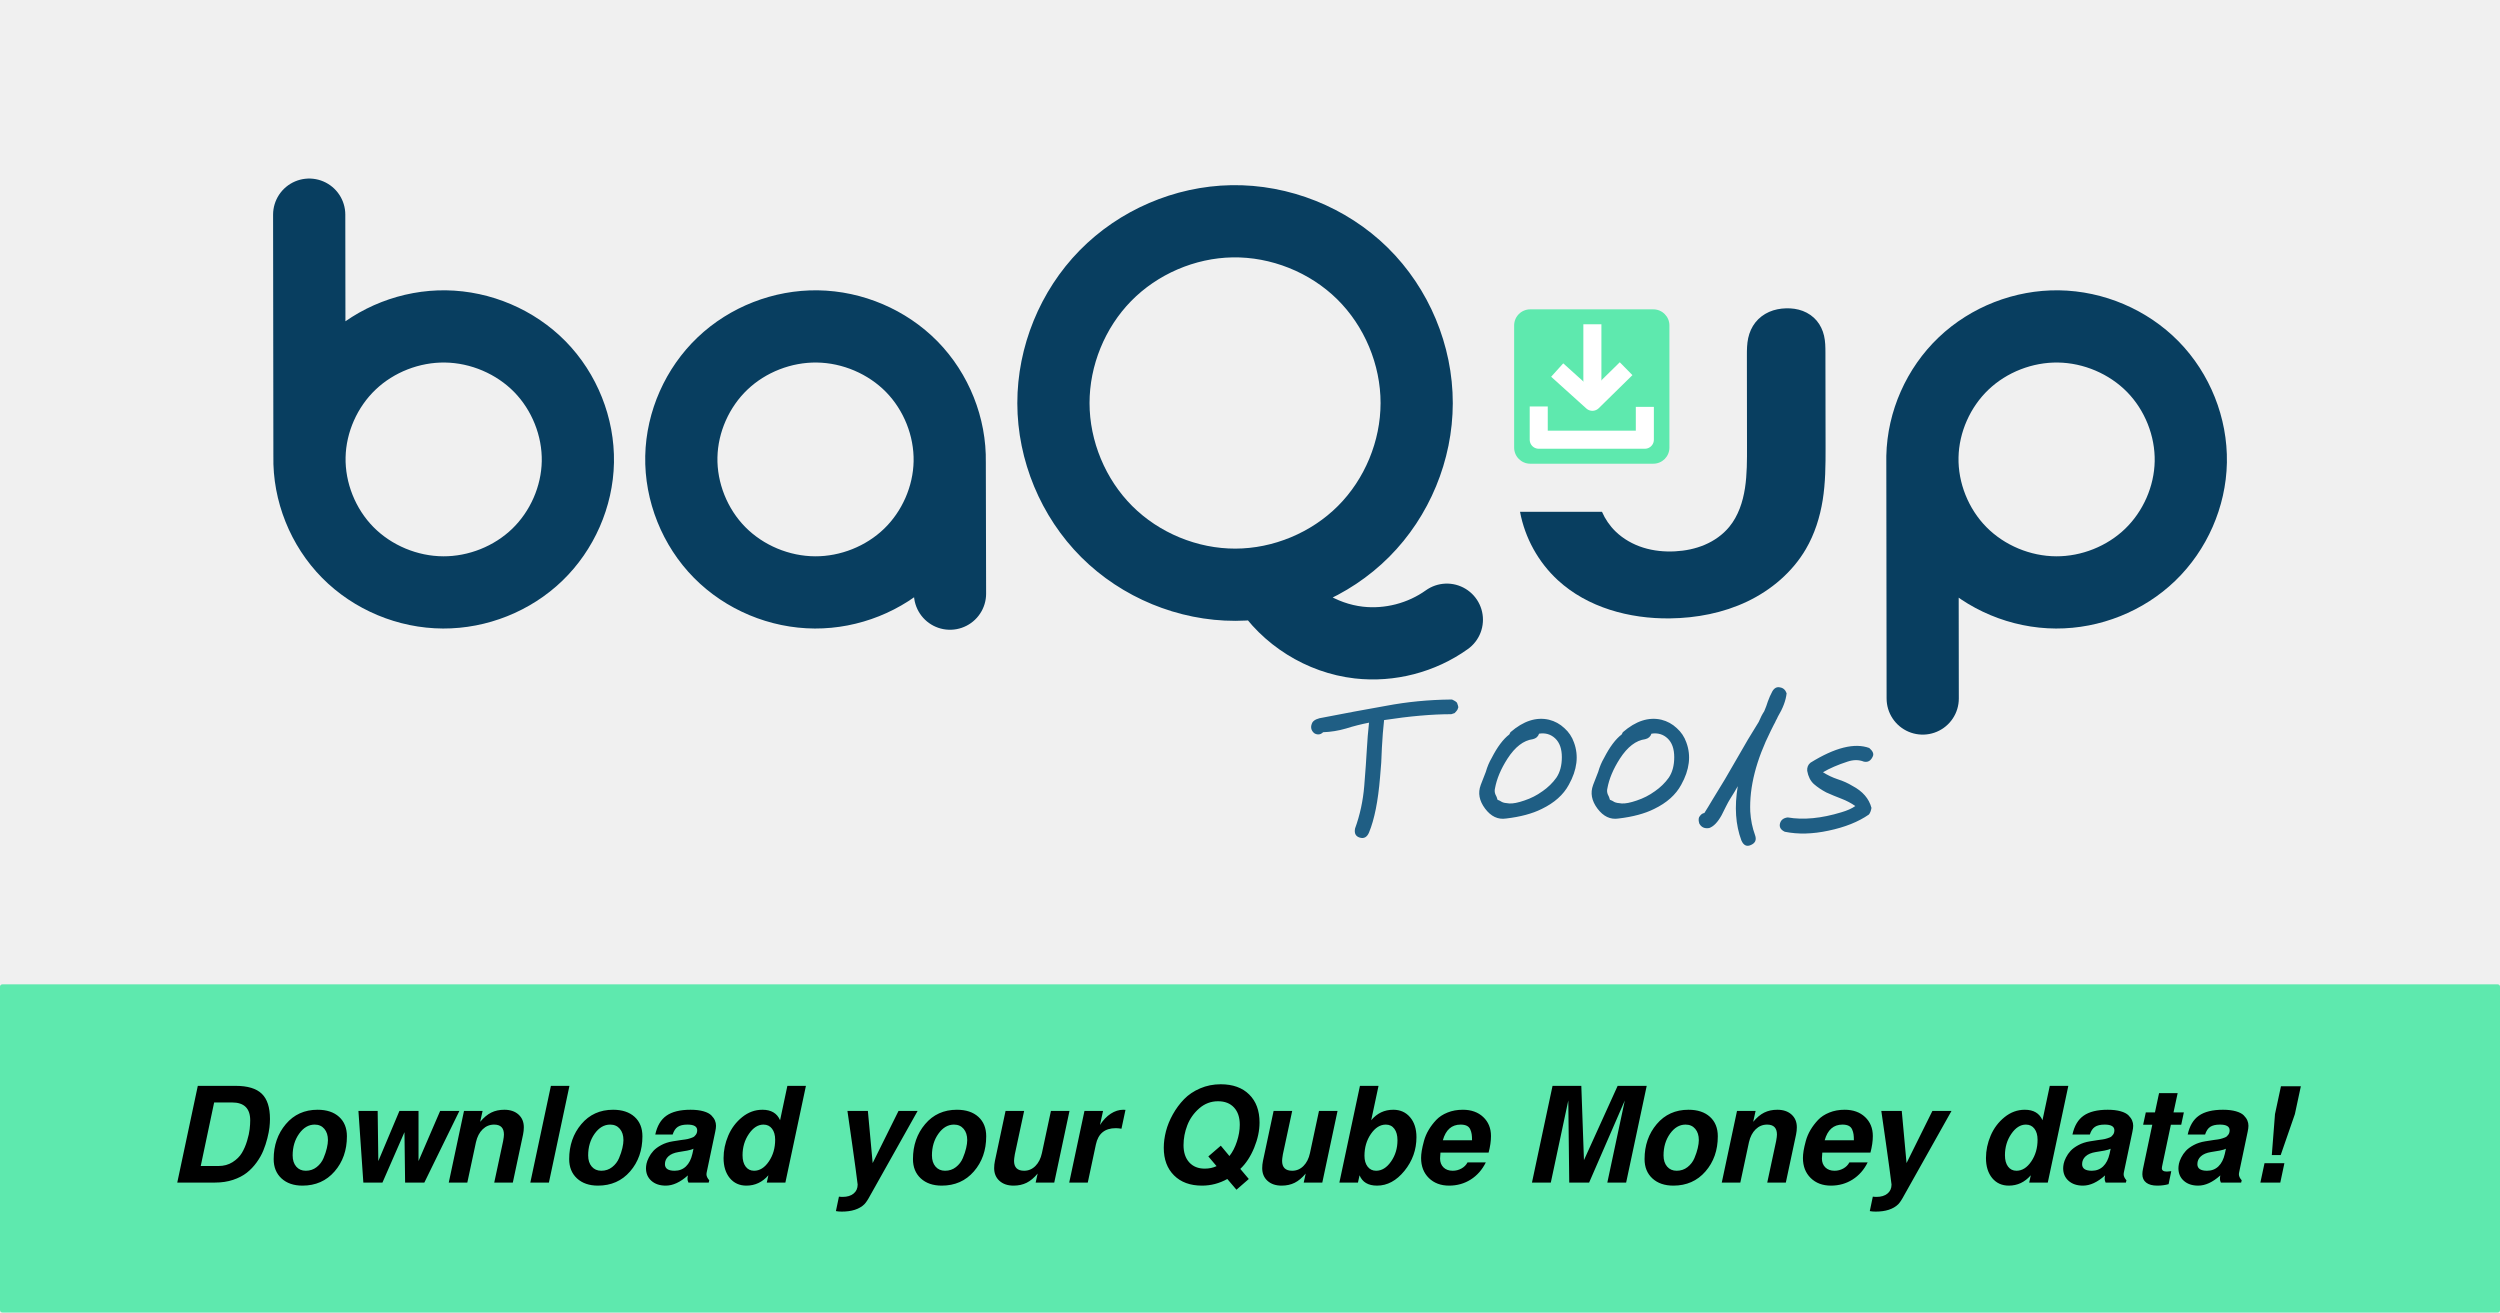
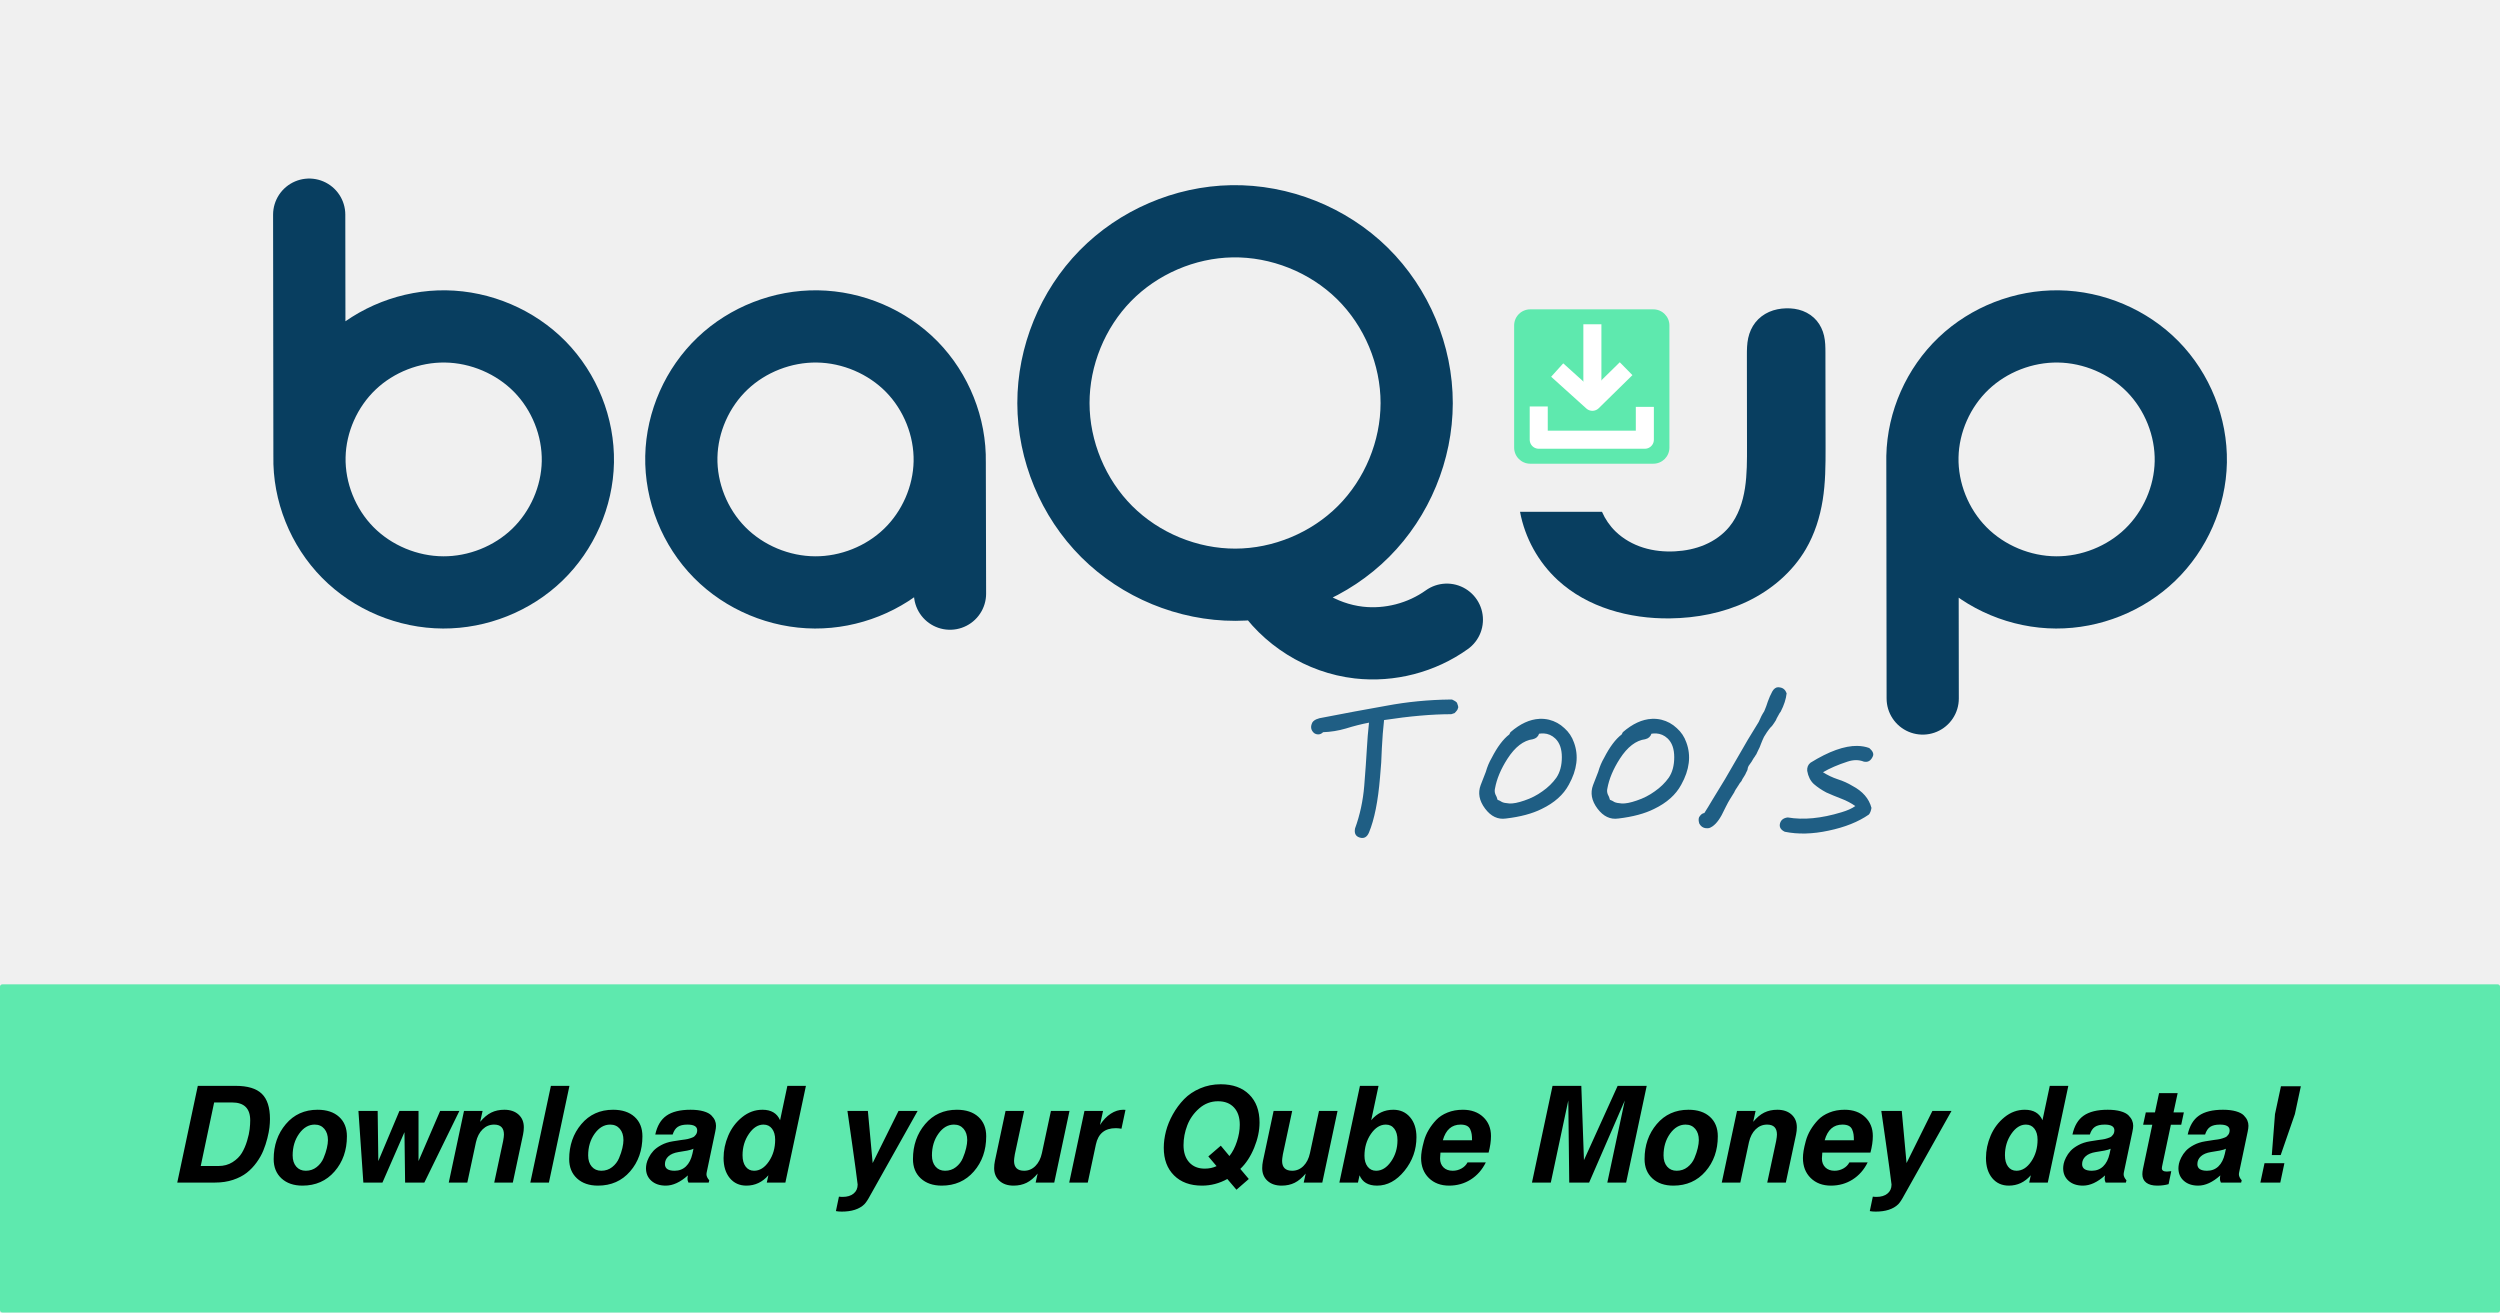
<svg xmlns="http://www.w3.org/2000/svg" width="1200" height="630" viewBox="0 0 1200 630" fill="none" version="1.1" id="svg6">
  <defs id="defs6">
    </defs>
  <text xml:space="preserve" style="font-size:20.344px;line-height:1;font-family:Karumbi;-inkscape-font-specification:Karumbi;text-align:start;writing-mode:lr-tb;direction:ltr;text-anchor:start;display:none;vector-effect:non-scaling-stroke;fill:#1f5e84;fill-opacity:1;stroke:none;stroke-width:0.673;stroke-linecap:butt;stroke-linejoin:round;stroke-dasharray:none;stroke-opacity:1;-inkscape-stroke:hairline" x="58.817" y="37.911" id="text21">
    <tspan id="tspan21" x="0" y="0" style="stroke-width:0.673">Tools</tspan>
  </text>
  <g id="g5" transform="matrix(8.666008,0,0,8.666008,111.1043,63.11859)">
    <path style="fill:none;stroke:#083e60;stroke-width:4;stroke-linecap:round;stroke-linejoin:round;stroke-dasharray:none;stroke-opacity:1" d="m 49.76,1.623 0.016,13.4 m 0,0 c -0.042,1.958 0.746,3.919 2.122,5.312 1.376,1.394 3.322,2.204 5.281,2.212 1.919,0.008 3.832,-0.753 5.213,-2.085 1.381,-1.332 2.212,-3.221 2.249,-5.14 0.037,-1.943 -0.741,-3.887 -2.101,-5.276 C 61.179,8.659 59.256,7.842 57.313,7.814 55.384,7.786 53.453,8.536 52.057,9.867 50.66,11.197 49.817,13.094 49.776,15.023 Z" id="path14" transform="translate(-45.45464,2.98296)" />
    <path style="fill:none;stroke:#083e60;stroke-width:4;stroke-linecap:round;stroke-linejoin:round;stroke-dasharray:none;stroke-opacity:1" d="m 64.641,15.323 0.016,7.292 M 49.776,15.023 c -0.042,1.958 0.746,3.919 2.122,5.312 1.376,1.394 3.322,2.204 5.281,2.212 1.919,0.008 3.832,-0.753 5.213,-2.085 1.381,-1.332 2.212,-3.221 2.249,-5.14 0.037,-1.943 -0.741,-3.887 -2.101,-5.276 C 61.179,8.659 59.256,7.842 57.313,7.814 55.384,7.786 53.453,8.536 52.057,9.867 50.66,11.197 49.817,13.094 49.776,15.023 Z" id="path15" transform="translate(-24.85801,2.98296)" />
    <path style="fill:none;stroke:#083e60;stroke-width:4;stroke-linecap:round;stroke-linejoin:round;stroke-dasharray:none;stroke-opacity:1" d="m 59.23,22.116 c 1.114,1.759 3.05,2.972 5.119,3.208 1.706,0.195 3.478,-0.266 4.874,-1.266 M 47.432,12.063 c 0.002,2.637 1.09,5.256 2.956,7.119 1.866,1.862 4.489,2.945 7.125,2.939 2.63,-0.005 5.241,-1.092 7.098,-2.954 1.858,-1.861 2.939,-4.474 2.941,-7.104 C 67.555,9.398 66.447,6.748 64.546,4.878 62.646,3.008 59.979,1.943 57.313,1.99 54.707,2.036 52.136,3.144 50.311,5.005 48.487,6.865 47.43,9.457 47.432,12.063 Z" id="path16" transform="translate(-1.904577,2.98296)" />
    <rect style="vector-effect:non-scaling-stroke;fill:#5ee9ae;fill-opacity:1;stroke:none;stroke-width:1;stroke-linecap:butt;stroke-linejoin:round;stroke-dasharray:none;stroke-opacity:1;-inkscape-stroke:hairline" id="rect19" width="8.6" height="8.55" x="71.046" y="9.851" ry="0.891" />
    <path style="vector-effect:non-scaling-stroke;fill:#083e60;fill-opacity:1;stroke:none;stroke-width:1;stroke-linecap:butt;stroke-linejoin:round;stroke-dasharray:none;stroke-opacity:1;-inkscape-stroke:hairline" d="m 31.821,18.082 c 0.177,0.407 0.434,0.78 0.752,1.089 0.427,0.415 0.96,0.715 1.529,0.894 0.568,0.179 1.171,0.238 1.765,0.207 0.565,-0.03 1.129,-0.142 1.649,-0.364 0.52,-0.222 0.997,-0.557 1.356,-0.994 0.496,-0.603 0.75,-1.372 0.869,-2.143 0.118,-0.771 0.113,-1.555 0.112,-2.336 l -0.006,-5.014 c -3.73e-4,-0.322 0.004,-0.647 0.072,-0.961 0.068,-0.315 0.201,-0.617 0.401,-0.87 0.2,-0.252 0.465,-0.451 0.76,-0.581 0.295,-0.129 0.617,-0.19 0.939,-0.198 0.314,-0.008 0.632,0.034 0.926,0.146 0.294,0.112 0.561,0.295 0.765,0.535 0.204,0.24 0.34,0.533 0.411,0.839 0.071,0.306 0.076,0.624 0.076,0.938 l 0.008,5.271 c 0.002,0.965 -0.006,1.934 -0.158,2.887 -0.152,0.953 -0.448,1.889 -0.935,2.722 -0.744,1.272 -1.917,2.268 -3.247,2.902 -1.33,0.634 -2.811,0.917 -4.284,0.935 -2.239,0.027 -4.56,-0.6 -6.207,-2.118 C 28.296,20.875 27.55,19.525 27.282,18.082 Z" id="path1" transform="translate(44.09047,2.98296)" />
    <path style="fill:none;stroke:#083e60;stroke-width:4;stroke-linecap:round;stroke-linejoin:round;stroke-dasharray:none;stroke-opacity:1" d="m 49.776,15.023 0.016,13.4 m -0.016,-13.4 c -0.042,1.958 0.746,3.919 2.122,5.312 1.376,1.394 3.322,2.204 5.281,2.212 1.919,0.008 3.832,-0.753 5.213,-2.085 1.381,-1.332 2.212,-3.221 2.249,-5.14 0.037,-1.943 -0.741,-3.887 -2.101,-5.276 C 61.179,8.659 59.256,7.842 57.313,7.814 55.384,7.786 53.453,8.536 52.057,9.867 50.66,11.197 49.817,13.094 49.776,15.023 Z" id="path19" transform="translate(43.88381,2.98296)" />
-     <path d="m 67.931,31.95 q 0,0.081 -0.183,0.264 l -0.183,0.061 q -1.587,0 -3.723,0.326 -0.081,0.732 -0.122,1.546 -0.02,0.814 -0.102,1.628 -0.163,1.973 -0.61,3.052 -0.163,0.387 -0.509,0.285 -0.346,-0.102 -0.264,-0.509 0.407,-1.119 0.509,-2.36 0.102,-1.261 0.142,-2.014 0.041,-0.753 0.122,-1.485 -0.631,0.122 -1.282,0.326 -0.631,0.183 -1.261,0.203 -0.122,0.122 -0.264,0.122 -0.142,0 -0.244,-0.081 -0.264,-0.244 -0.081,-0.59 0.142,-0.203 0.59,-0.264 1.77,-0.346 3.499,-0.651 1.729,-0.326 3.54,-0.346 h 0.102 q 0.264,0.122 0.285,0.203 0.02,0.081 0.02,0.081 0.02,0 0.02,0.02 v 0.041 q 0.041,0.081 0,0.142 z m 1.261,4.252 q 0.122,-0.326 0.285,-0.732 0.122,-0.427 0.326,-0.773 0.468,-0.915 0.977,-1.302 l 0.061,-0.122 q 1.078,-0.936 2.136,-0.692 0.488,0.122 0.854,0.468 0.366,0.326 0.529,0.793 0.407,1.099 -0.285,2.34 -0.448,0.834 -1.505,1.343 -0.773,0.387 -1.973,0.529 -0.671,0.102 -1.16,-0.549 -0.488,-0.651 -0.244,-1.302 z m 3.418,0.346 q 0.468,-0.326 0.773,-0.753 0.305,-0.448 0.305,-1.139 0,-0.692 -0.366,-1.038 -0.366,-0.346 -0.895,-0.264 -0.081,0.244 -0.346,0.305 -0.773,0.102 -1.404,1.078 -0.549,0.854 -0.692,1.648 -0.041,0.163 0.02,0.326 0.081,0.142 0.122,0.305 0.122,0.041 0.244,0.122 0.122,0.061 0.407,0.081 0.305,0.02 0.834,-0.163 0.549,-0.183 0.997,-0.509 z m 2.807,-0.346 q 0.122,-0.326 0.285,-0.732 0.122,-0.427 0.326,-0.773 0.468,-0.915 0.977,-1.302 l 0.061,-0.122 q 1.078,-0.936 2.136,-0.692 0.488,0.122 0.854,0.468 0.366,0.326 0.529,0.793 0.407,1.099 -0.285,2.34 -0.448,0.834 -1.505,1.343 -0.773,0.387 -1.973,0.529 -0.671,0.102 -1.16,-0.549 -0.488,-0.651 -0.244,-1.302 z m 3.418,0.346 q 0.468,-0.326 0.773,-0.753 0.305,-0.448 0.305,-1.139 0,-0.692 -0.366,-1.038 -0.366,-0.346 -0.895,-0.264 -0.081,0.244 -0.346,0.305 -0.773,0.102 -1.404,1.078 -0.549,0.854 -0.692,1.648 -0.041,0.163 0.02,0.326 0.081,0.142 0.122,0.305 0.122,0.041 0.244,0.122 0.122,0.061 0.407,0.081 0.305,0.02 0.834,-0.163 0.549,-0.183 0.997,-0.509 z m 2.462,1.77 q -0.081,-0.285 0.041,-0.407 0.102,-0.142 0.244,-0.163 0.081,-0.122 0.203,-0.326 0.122,-0.203 0.244,-0.407 0.712,-1.139 1.343,-2.258 0.631,-1.119 1.221,-2.055 0.142,-0.346 0.305,-0.59 0.122,-0.285 0.203,-0.549 0.102,-0.285 0.244,-0.549 0.163,-0.285 0.427,-0.224 0.264,0.041 0.366,0.326 -0.061,0.59 -0.488,1.302 -0.041,0.102 -0.102,0.203 -0.041,0.102 -0.122,0.244 l -0.163,0.326 q -1.221,2.441 -1.139,4.476 0.041,0.692 0.264,1.302 0.142,0.387 -0.224,0.549 -0.346,0.163 -0.529,-0.244 -0.488,-1.302 -0.203,-3.011 -0.142,0.264 -0.427,0.712 -0.102,0.163 -0.224,0.407 -0.122,0.244 -0.244,0.488 -0.326,0.59 -0.692,0.712 -0.387,0.061 -0.549,-0.264 z m 9.419,-4.17 q 0.285,0.244 0.203,0.448 -0.163,0.387 -0.509,0.305 -0.407,-0.163 -0.895,0 -0.814,0.264 -1.363,0.59 0.387,0.244 0.814,0.387 0.448,0.142 0.814,0.366 0.854,0.448 1.058,1.221 -0.041,0.244 -0.142,0.366 -0.875,0.61 -2.238,0.895 -1.322,0.285 -2.421,0.061 -0.346,-0.163 -0.264,-0.468 0.081,-0.285 0.427,-0.326 1.302,0.224 2.97,-0.285 0.488,-0.142 0.773,-0.346 -0.346,-0.244 -0.773,-0.407 -0.427,-0.163 -0.834,-0.346 -0.387,-0.203 -0.692,-0.468 -0.285,-0.264 -0.366,-0.732 -0.02,-0.285 0.183,-0.448 2.034,-1.261 3.255,-0.814 z" id="text22" style="font-size:20.344px;line-height:1;font-family:Karumbi;-inkscape-font-specification:Karumbi;fill:#1f5e84;stroke-width:0.673;stroke-linejoin:round" aria-label="Tools" />
+     <path id="text22" style="font-size:20.344px;line-height:1;font-family:Karumbi;-inkscape-font-specification:Karumbi;fill:#1f5e84;stroke-width:0.673;stroke-linejoin:round" d="m 85.677,30.78 c -0.133,0.002 -0.244,0.08 -0.332,0.235 -0.095,0.176 -0.176,0.359 -0.244,0.549 -0.054,0.176 -0.122,0.359 -0.203,0.549 -0.109,0.163 -0.21,0.359 -0.305,0.59 -0.393,0.624 -0.8,1.309 -1.221,2.055 -0.42,0.746 -0.868,1.499 -1.343,2.258 l -0.244,0.407 c -0.081,0.136 -0.149,0.244 -0.204,0.326 -0.095,0.014 -0.176,0.068 -0.244,0.163 -0.081,0.081 -0.095,0.217 -0.041,0.407 0.109,0.217 0.292,0.305 0.549,0.264 0.244,-0.081 0.475,-0.319 0.692,-0.712 l 0.244,-0.488 c 0.081,-0.163 0.156,-0.299 0.224,-0.407 0.088,-0.139 0.167,-0.265 0.234,-0.377 0.006,-0.017 0.013,-0.034 0.021,-0.05 0.032,-0.063 0.068,-0.125 0.11,-0.183 0.007,-0.01 0.014,-0.02 0.021,-0.029 0.001,-0.002 0.002,-0.004 0.004,-0.006 0.013,-0.023 0.025,-0.045 0.037,-0.066 -6.43e-4,0.004 -0.001,0.008 -0.002,0.012 0.019,-0.031 0.038,-0.061 0.057,-0.091 0.036,-0.057 0.067,-0.118 0.117,-0.166 0.016,-0.017 0.025,-0.026 0.032,-0.038 0.024,-0.035 0.032,-0.08 0.055,-0.115 0.027,-0.049 0.059,-0.096 0.09,-0.143 0.023,-0.037 0.047,-0.074 0.068,-0.112 0.018,-0.032 0.027,-0.07 0.046,-0.101 0.017,-0.037 0.035,-0.074 0.055,-0.109 0.009,-0.016 0.016,-0.035 0.022,-0.05 4.85e-4,-0.007 0.001,-0.011 0.002,-0.024 0.009,-0.066 0.025,-0.131 0.059,-0.189 0.021,-0.035 0.044,-0.069 0.071,-0.1 0.02,-0.03 0.039,-0.064 0.064,-0.091 0.011,-0.013 0.02,-0.027 0.029,-0.041 0.027,-0.046 0.052,-0.093 0.081,-0.139 0.027,-0.044 0.055,-0.091 0.088,-0.129 0.01,-0.018 0.02,-0.036 0.031,-0.054 0.021,-0.032 0.042,-0.063 0.064,-0.093 -3.45e-4,0.002 -0.001,0.005 -0.002,0.006 0.016,-0.034 0.029,-0.07 0.047,-0.104 0.025,-0.053 0.047,-0.108 0.076,-0.159 0.023,-0.043 0.047,-0.087 0.065,-0.132 0.012,-0.035 0.024,-0.071 0.04,-0.104 0.021,-0.042 0.029,-0.09 0.051,-0.131 0.022,-0.052 0.043,-0.105 0.064,-0.157 0.027,-0.062 0.057,-0.123 0.085,-0.185 0.032,-0.058 0.065,-0.111 0.104,-0.164 0.029,-0.045 0.054,-0.093 0.089,-0.135 0.033,-0.043 0.066,-0.085 0.095,-0.13 0.042,-0.056 0.088,-0.109 0.14,-0.156 0.016,-0.018 0.031,-0.039 0.047,-0.059 0.018,-0.022 0.032,-0.046 0.048,-0.069 0.023,-0.034 0.048,-0.067 0.069,-0.102 0.019,-0.03 0.038,-0.061 0.058,-0.091 0.016,-0.022 0.005,-0.002 0.017,-0.032 0.019,-0.051 0.041,-0.1 0.07,-0.146 0.027,-0.046 0.053,-0.092 0.077,-0.14 0.033,-0.067 0.07,-0.123 0.109,-0.168 0.187,-0.364 0.296,-0.703 0.329,-1.016 -0.068,-0.19 -0.19,-0.298 -0.366,-0.325 -0.033,-0.008 -0.065,-0.011 -0.096,-0.011 z m -18.173,0.682 c -1.207,0.014 -2.387,0.129 -3.54,0.346 -1.153,0.203 -2.319,0.421 -3.499,0.651 -0.298,0.041 -0.495,0.129 -0.59,0.264 -0.122,0.231 -0.095,0.427 0.081,0.59 0.068,0.054 0.149,0.081 0.244,0.081 0.095,0 0.183,-0.041 0.264,-0.122 0.42,-0.014 0.841,-0.081 1.261,-0.204 0.434,-0.136 0.861,-0.244 1.282,-0.325 -0.054,0.488 -0.095,0.983 -0.122,1.485 -0.027,0.502 -0.075,1.173 -0.142,2.014 -0.068,0.827 -0.237,1.614 -0.509,2.36 -0.054,0.271 0.034,0.441 0.265,0.508 0.231,0.068 0.4,-0.027 0.508,-0.285 0.298,-0.719 0.502,-1.736 0.61,-3.052 0.054,-0.543 0.088,-1.085 0.102,-1.627 0.027,-0.543 0.068,-1.058 0.122,-1.546 1.424,-0.217 2.665,-0.325 3.723,-0.325 l 0.183,-0.061 c 0.122,-0.122 0.183,-0.21 0.183,-0.264 0.027,-0.041 0.027,-0.088 0,-0.142 v -0.041 c 0,-0.014 -0.007,-0.02 -0.02,-0.02 l -0.02,-0.081 c -0.014,-0.054 -0.109,-0.122 -0.285,-0.203 z m 4.942,1.071 c -0.531,0.025 -1.067,0.272 -1.606,0.74 l -0.061,0.122 c -0.339,0.258 -0.665,0.692 -0.977,1.302 -0.136,0.231 -0.244,0.488 -0.325,0.773 -0.108,0.271 -0.204,0.515 -0.285,0.732 -0.163,0.434 -0.081,0.868 0.244,1.302 0.326,0.434 0.712,0.617 1.16,0.549 0.8,-0.095 1.458,-0.271 1.973,-0.529 0.705,-0.339 1.207,-0.787 1.505,-1.343 0.461,-0.827 0.556,-1.607 0.285,-2.339 -0.108,-0.312 -0.285,-0.577 -0.529,-0.794 -0.244,-0.231 -0.529,-0.387 -0.854,-0.468 -0.176,-0.041 -0.353,-0.057 -0.53,-0.048 z m 6.225,0 c -0.531,0.025 -1.067,0.272 -1.606,0.74 l -0.061,0.122 c -0.339,0.258 -0.665,0.692 -0.977,1.302 -0.136,0.231 -0.244,0.488 -0.325,0.773 -0.108,0.271 -0.204,0.515 -0.285,0.732 -0.163,0.434 -0.081,0.868 0.244,1.302 0.326,0.434 0.712,0.617 1.16,0.549 0.8,-0.095 1.458,-0.271 1.973,-0.529 0.705,-0.339 1.207,-0.787 1.506,-1.343 0.461,-0.827 0.556,-1.607 0.285,-2.339 -0.108,-0.312 -0.285,-0.577 -0.529,-0.794 -0.244,-0.231 -0.529,-0.387 -0.854,-0.468 -0.176,-0.041 -0.353,-0.057 -0.53,-0.048 z m -5.99,0.807 c 0.244,0.013 0.458,0.106 0.641,0.279 0.244,0.231 0.366,0.576 0.366,1.037 0,0.461 -0.102,0.841 -0.305,1.139 -0.203,0.285 -0.461,0.536 -0.773,0.753 -0.298,0.217 -0.631,0.387 -0.997,0.509 -0.353,0.122 -0.631,0.176 -0.834,0.163 -0.19,-0.014 -0.325,-0.041 -0.407,-0.081 -0.081,-0.054 -0.163,-0.095 -0.244,-0.122 -0.027,-0.108 -0.068,-0.21 -0.122,-0.305 -0.041,-0.108 -0.047,-0.217 -0.02,-0.325 0.095,-0.529 0.325,-1.078 0.692,-1.648 0.42,-0.651 0.888,-1.01 1.404,-1.078 0.176,-0.041 0.292,-0.142 0.346,-0.305 0.088,-0.014 0.173,-0.018 0.254,-0.014 z m 6.225,0 c 0.244,0.013 0.458,0.106 0.641,0.279 0.244,0.231 0.366,0.576 0.366,1.037 0,0.461 -0.102,0.841 -0.305,1.139 -0.203,0.285 -0.461,0.536 -0.773,0.753 -0.298,0.217 -0.631,0.387 -0.997,0.509 -0.353,0.122 -0.631,0.176 -0.834,0.163 -0.19,-0.014 -0.326,-0.041 -0.407,-0.081 -0.081,-0.054 -0.163,-0.095 -0.244,-0.122 -0.027,-0.108 -0.068,-0.21 -0.122,-0.305 -0.041,-0.108 -0.048,-0.217 -0.021,-0.325 0.095,-0.529 0.325,-1.078 0.692,-1.648 0.42,-0.651 0.889,-1.01 1.404,-1.078 0.176,-0.041 0.291,-0.142 0.346,-0.305 0.088,-0.014 0.173,-0.018 0.254,-0.014 z m 11.149,0.691 c -0.712,-0.01 -1.577,0.3 -2.594,0.931 -0.136,0.108 -0.197,0.258 -0.183,0.448 0.054,0.312 0.176,0.556 0.366,0.732 0.203,0.176 0.434,0.332 0.692,0.468 0.271,0.122 0.549,0.237 0.834,0.346 0.285,0.108 0.542,0.244 0.773,0.407 -0.19,0.136 -0.448,0.251 -0.773,0.346 -1.112,0.339 -2.102,0.434 -2.97,0.285 -0.231,0.027 -0.373,0.136 -0.427,0.325 -0.054,0.203 0.034,0.359 0.264,0.468 0.732,0.149 1.539,0.129 2.421,-0.061 0.909,-0.19 1.655,-0.488 2.238,-0.895 0.068,-0.081 0.115,-0.203 0.142,-0.366 -0.136,-0.515 -0.488,-0.922 -1.058,-1.221 -0.244,-0.149 -0.515,-0.271 -0.814,-0.366 -0.285,-0.095 -0.556,-0.224 -0.814,-0.387 0.366,-0.217 0.821,-0.414 1.363,-0.59 0.326,-0.108 0.624,-0.108 0.895,0 0.231,0.054 0.4,-0.047 0.509,-0.305 0.054,-0.136 -0.014,-0.285 -0.204,-0.447 -0.203,-0.075 -0.424,-0.114 -0.661,-0.117 z m -5.595,0.465 v 2.26e-4 h 2.26e-4 v -2.26e-4 z m -0.096,0.144 c -0.001,0.002 -0.002,0.003 -0.003,0.006 -0.002,0.003 -0.006,0.013 -0.005,0.01 0.003,-0.005 0.005,-0.01 0.008,-0.016 z" />
    <g id="g4" transform="translate(0.07349717)">
      <path style="fill:none;stroke:#ffffff;stroke-linejoin:round;stroke-opacity:1" d="m 75.306,10.677 v 4.294" id="path2" />
      <path style="fill:none;stroke:#ffffff;stroke-linejoin:round;stroke-opacity:1" d="m 73.357,13.213 1.949,1.758 1.868,-1.833" id="path3" />
    </g>
    <path style="fill:none;stroke:#ffffff;stroke-linejoin:round;stroke-opacity:1" d="m 72.408,15.23 v 1.842 h 5.877 v -1.82" id="path4" />
  </g>
  <rect style="fill:#5ee9ae;stroke:none;stroke-linejoin:round;stroke-opacity:1;fill-opacity:1" id="rect5" width="1200" height="157.523" x="0" y="472.477" ry="1.105" />
  <text xml:space="preserve" style="font-size:63.664px;line-height:1;font-family:Karumbi;-inkscape-font-specification:Karumbi;text-align:start;writing-mode:lr-tb;direction:ltr;text-anchor:start;fill:none;stroke:none;stroke-width:2.106;stroke-linejoin:round;stroke-opacity:1" x="80.18" y="567.63" id="text5">
    <tspan id="tspan5" x="80.18" y="567.63" style="font-style:oblique;font-variant:normal;font-weight:600;font-stretch:normal;font-family:FreeSans;-inkscape-font-specification:'FreeSans Semi-Bold Oblique';fill:#000000;stroke-width:2.106">Download your Qube Money data!</tspan>
  </text>
</svg>
